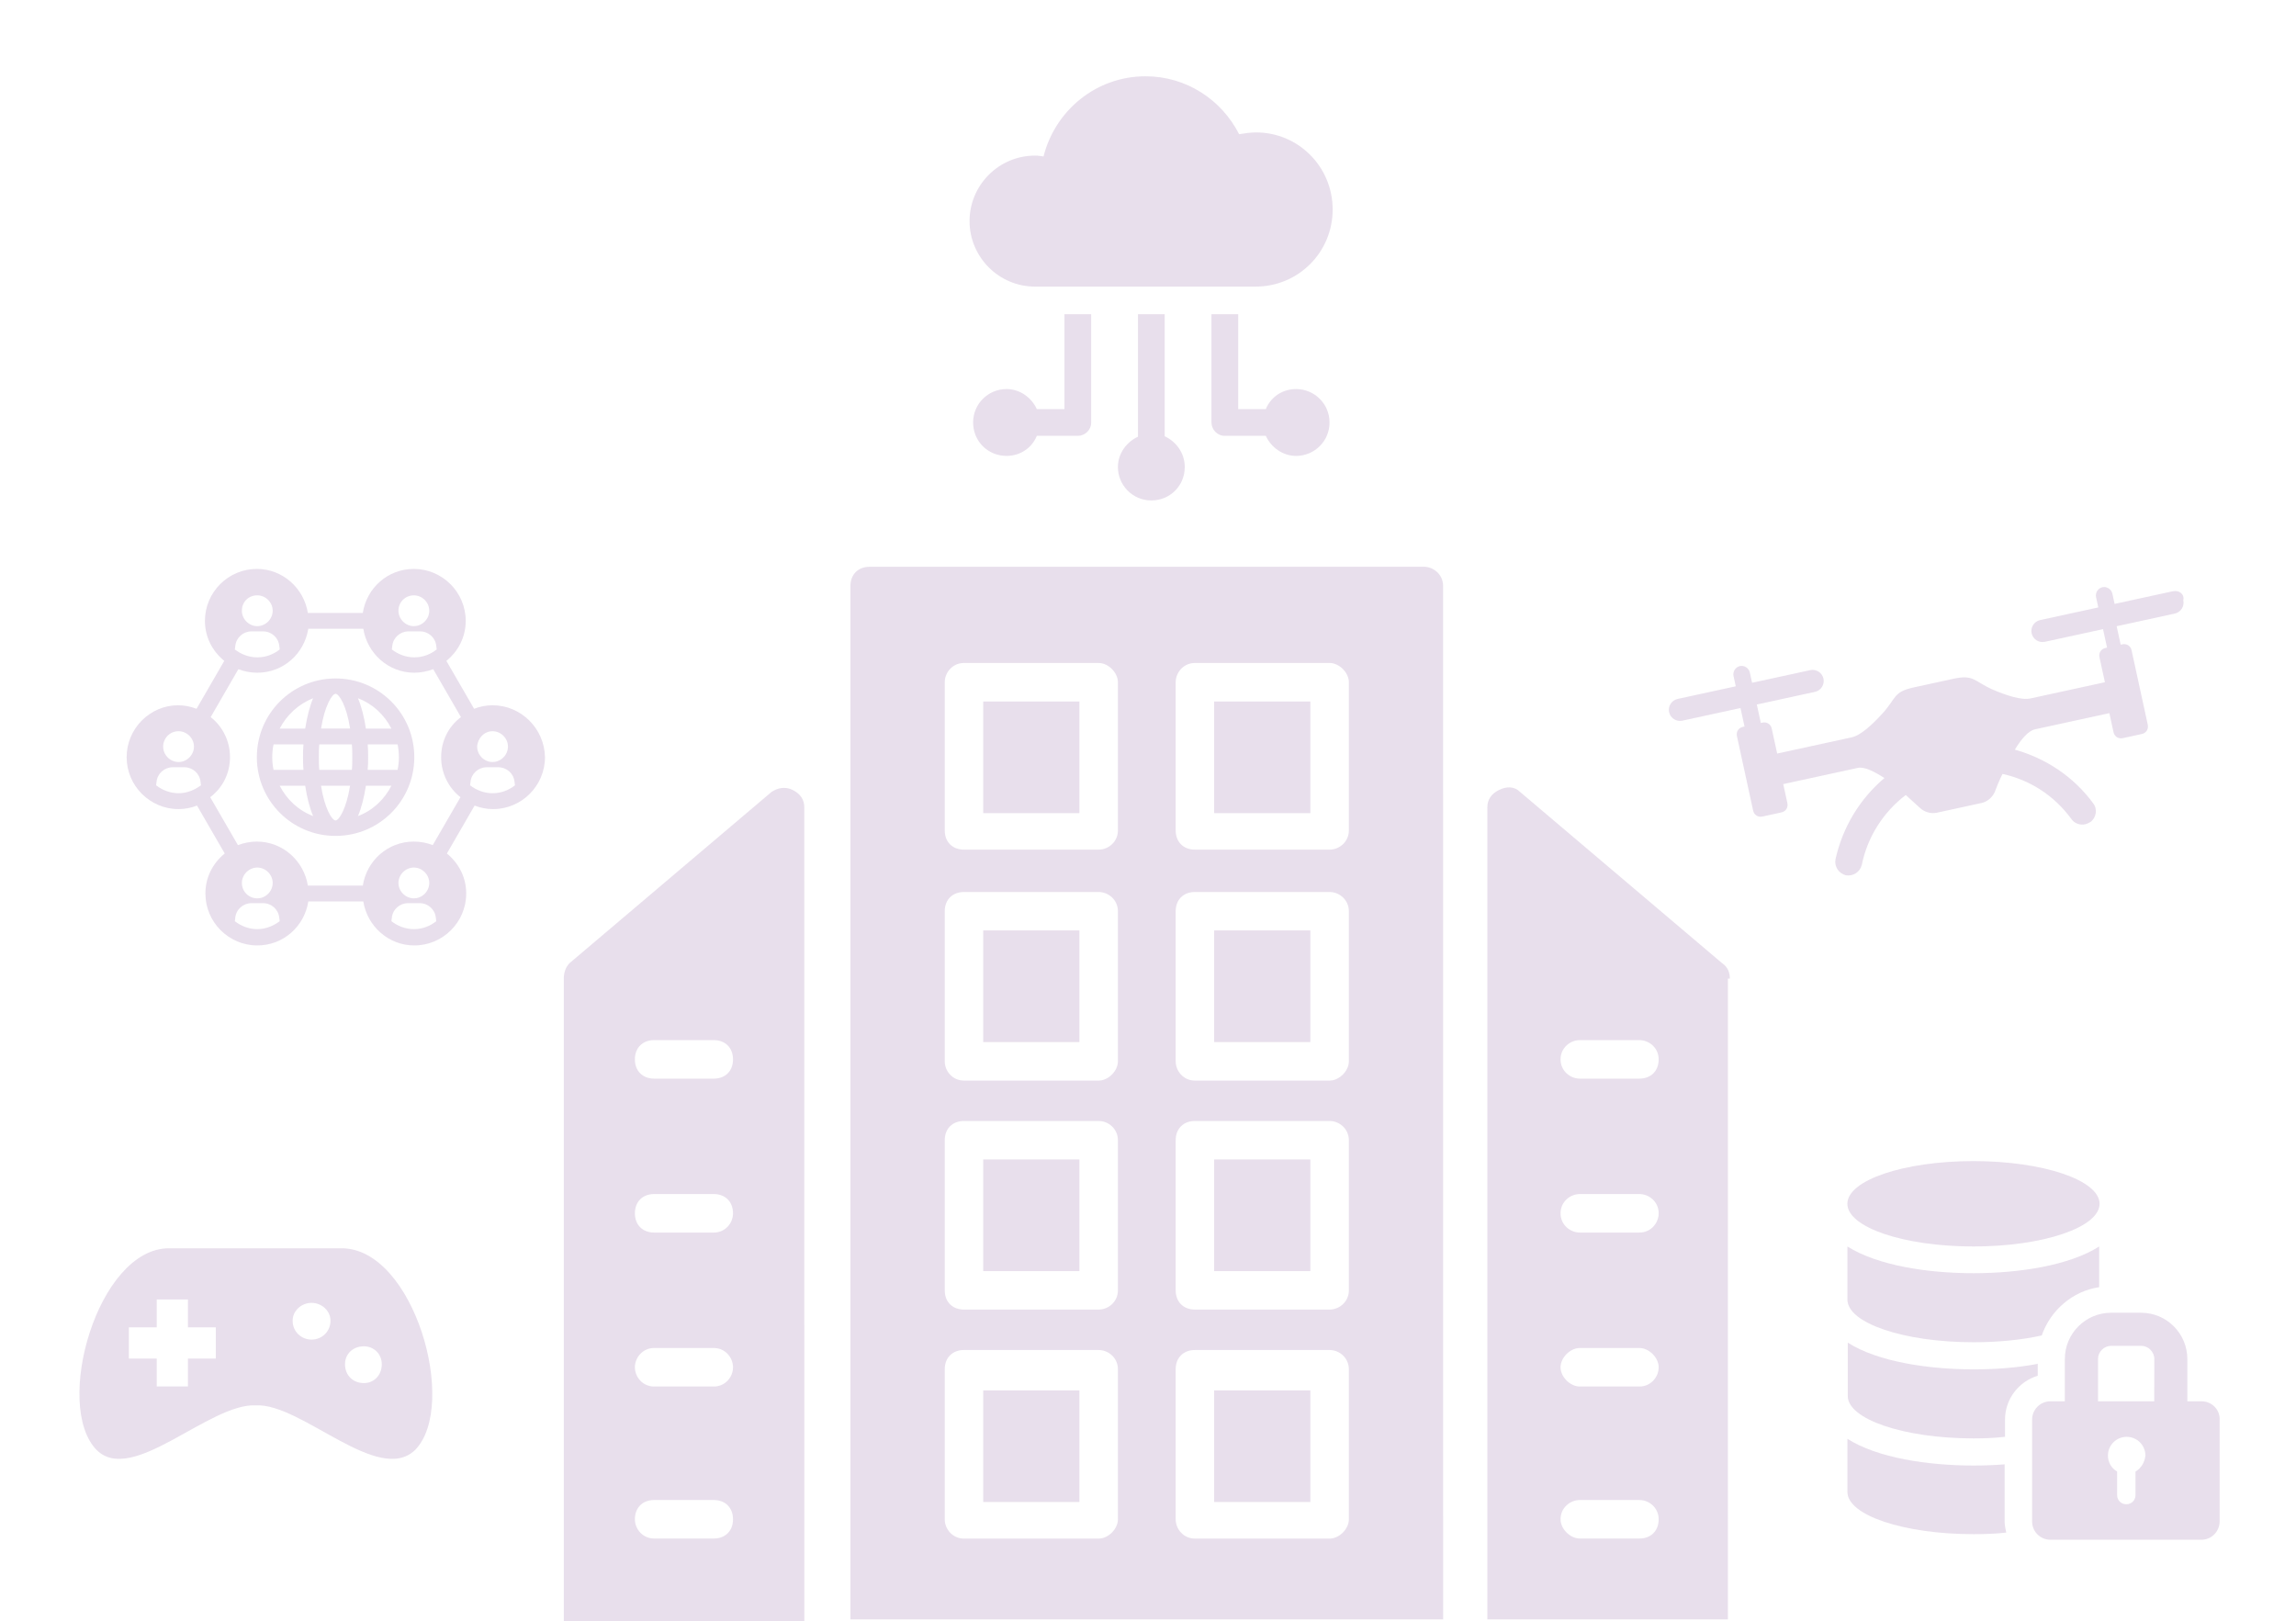
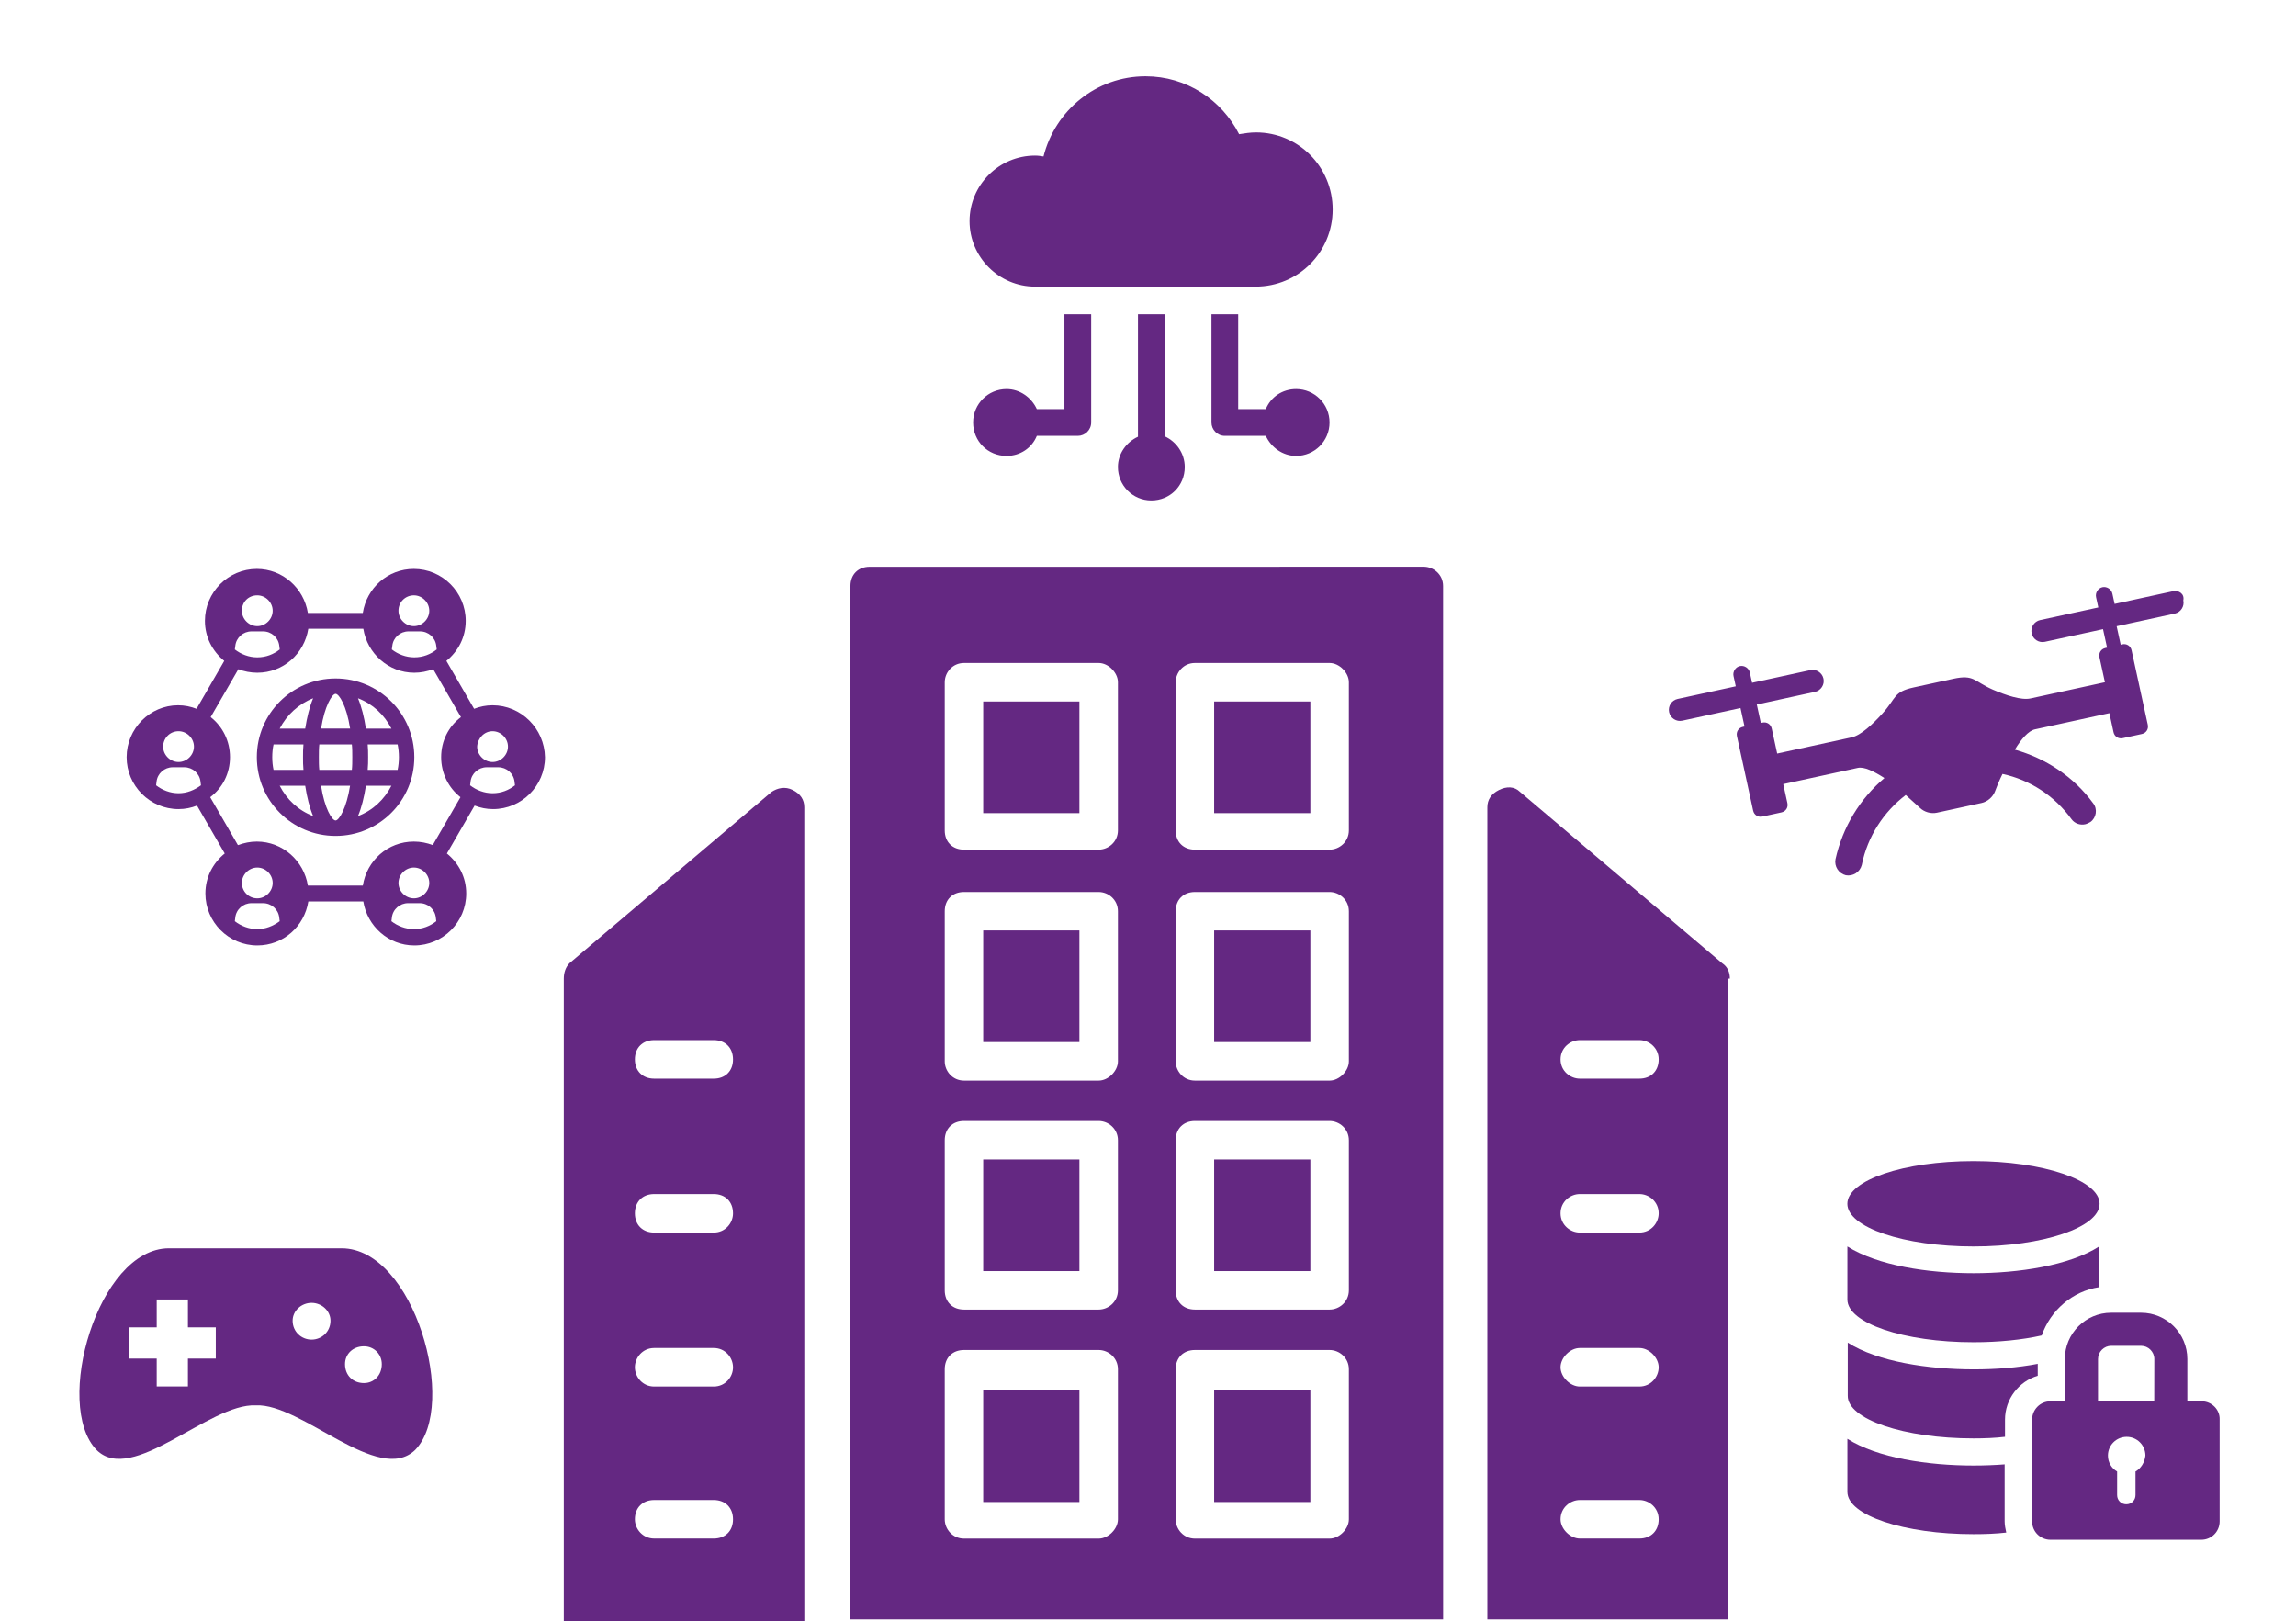
- <svg xmlns="http://www.w3.org/2000/svg" version="1.1" id="Layer_1" x="0px" y="0px" viewBox="0 0 632 446" style="enable-background:new 0 0 632 446;" xml:space="preserve" fill="#642882" fill-opacity="0.15">
+ <svg xmlns="http://www.w3.org/2000/svg" version="1.1" id="Layer_1" x="0px" y="0px" viewBox="0 0 632 446" style="enable-background:new 0 0 632 446;" xml:space="preserve" fill="#642882" fill-opacity="1">
  <style type="text/css">
	.st0{fill-rule:evenodd;clip-rule:evenodd;}
</style>
  <g>
    <path d="M598.08,162.75l-16.01,3.48l-0.62-2.84c-0.26-1.2-1.53-2.02-2.73-1.76c-1.2,0.26-2.02,1.53-1.76,2.73l0.62,2.84   l-16.01,3.48c-1.65,0.36-2.7,2-2.34,3.64c0.36,1.65,2,2.7,3.64,2.34l16.01-3.48l1.11,5.08l-0.45,0.1c-1.2,0.26-1.9,1.36-1.64,2.55   l1.5,6.88l-20.49,4.46c-2.54,0.55-6.77-0.88-10.4-2.44c-5.2-2.31-5.14-4.21-10.83-2.97l-10.92,2.38c-5.69,1.24-4.69,2.9-8.62,7.2   c-2.66,2.93-5.91,5.99-8.45,6.54l-20.5,4.46l-1.5-6.88c-0.26-1.2-1.36-1.9-2.55-1.64l-0.45,0.1l-1.11-5.08l16.01-3.48   c1.65-0.36,2.7-2,2.34-3.64c-0.36-1.65-2-2.7-3.64-2.34l-16.01,3.48l-0.62-2.84c-0.26-1.2-1.53-2.02-2.73-1.76   c-1.2,0.26-2.02,1.53-1.76,2.73l0.62,2.84l-16.01,3.48c-1.65,0.36-2.7,2-2.34,3.64c0.36,1.65,2,2.7,3.64,2.34l16.01-3.48l1.11,5.08   l-0.45,0.1c-1.2,0.26-1.9,1.36-1.64,2.55l4.46,20.5c0.26,1.2,1.36,1.9,2.55,1.64l5.24-1.14c1.2-0.26,1.9-1.36,1.64-2.55l-1.14-5.24   l20.5-4.46c1.79-0.39,4.43,0.92,7.35,2.79c-6.75,5.7-11.48,13.47-13.47,22.36c-0.36,1.96,0.85,3.89,2.84,4.4   c1.96,0.36,3.89-0.85,4.4-2.84c1.58-7.87,6.06-14.64,12.1-19.25c1.56,1.39,2.93,2.66,3.9,3.54c1.19,1.15,3.03,1.69,4.68,1.33   l12.27-2.67c1.65-0.36,3.09-1.62,3.7-3.16c0.49-1.36,1.21-3.08,2.08-4.84c7.57,1.65,14.31,5.98,19.01,12.48   c0.89,1.21,2.4,1.67,3.75,1.38c0.45-0.1,1.01-0.38,1.43-0.62c1.63-1.14,2.04-3.58,0.75-5.18c-5.35-7.3-13.03-12.36-21.54-14.74   c1.72-2.88,3.73-5.2,5.52-5.59l20.5-4.46l1.14,5.24c0.26,1.2,1.36,1.9,2.55,1.64l5.24-1.14c1.2-0.26,1.9-1.36,1.64-2.55l-4.46-20.5   c-0.26-1.2-1.36-1.9-2.55-1.64l-0.45,0.1l-1.11-5.08l16.01-3.48c1.65-0.36,2.7-2,2.34-3.64   C601.36,163.44,599.73,162.39,598.08,162.75L598.08,162.75z" />
  </g>
  <g>
    <g>
      <path d="M551.91,403.07c-2.86,0.22-5.82,0.33-8.68,0.33c-12.52,0-26.47-2.09-34.71-7.36v14.61c0,6.48,15.6,11.64,34.71,11.64    c3.18,0,6.15-0.11,9.01-0.44c-0.22-0.99-0.44-2.09-0.44-3.08v-15.71L551.91,403.07z" />
      <path d="M561.02,375.39c-5.71,1.1-11.86,1.54-17.69,1.54c-12.52,0-26.47-2.09-34.71-7.36v14.61c-0.11,6.48,15.49,11.75,34.6,11.75    c2.96,0,5.93-0.11,8.68-0.44v-4.72c0-5.71,3.84-10.55,9.01-12.08l0-3.3L561.02,375.39z" />
      <path d="M508.52,343.1v14.61c0,6.48,15.49,11.75,34.71,11.75c6.92,0,13.4-0.66,18.78-1.87c2.42-6.92,8.46-12.19,15.81-13.29    l0-11.2c-8.24,5.27-22.19,7.36-34.6,7.36C530.71,350.46,516.87,348.37,508.52,343.1L508.52,343.1z" />
      <path d="M577.93,331.35c0,6.49-15.54,11.75-34.71,11.75c-19.17,0-34.71-5.26-34.71-11.75c0-6.49,15.54-11.75,34.71-11.75    C562.39,319.6,577.93,324.86,577.93,331.35" />
      <path d="M606.05,385.72h-3.96v-11.64c0-7.03-5.71-12.74-12.74-12.74h-8.24c-7.03,0-12.74,5.71-12.74,12.74v11.64h-3.96    c-2.86,0-5.05,2.31-5.05,5.05v28.01c0,2.86,2.31,5.05,5.05,5.05h41.52c2.86,0,5.05-2.31,5.05-5.05l0-28.01    C611.1,388.02,608.8,385.72,606.05,385.72L606.05,385.72z M587.82,405.05v6.48c0,1.43-1.1,2.53-2.53,2.53s-2.53-1.1-2.53-2.53    v-6.48c-1.54-0.88-2.53-2.53-2.53-4.39c0-2.86,2.31-5.16,5.16-5.16c2.86,0,5.16,2.31,5.16,5.16    C590.35,402.52,589.36,404.17,587.82,405.05L587.82,405.05z M592.98,385.72H577.5v-11.64c0-1.98,1.65-3.63,3.63-3.63h8.24    c1.98,0,3.63,1.65,3.63,3.63L592.98,385.72z" />
    </g>
  </g>
  <g>
    <g>
      <path d="M270.64,382.71h26.48v30.73h-26.48V382.71z" />
      <path d="M270.64,319.15h26.48v30.73h-26.48V319.15z" />
      <path d="M334.21,382.71h26.48v30.73h-26.48V382.71z" />
      <path d="M270.64,256.11h26.48v30.73h-26.48V256.11z" />
      <path d="M270.64,193.09h26.48v30.73h-26.48V193.09z" />
      <path d="M334.21,319.15h26.48v30.73h-26.48V319.15z" />
      <path d="M334.21,193.09h26.48v30.73h-26.48V193.09z" />
      <path d="M334.21,256.11h26.48v30.73h-26.48V256.11z" />
      <path d="M397.23,161.3c0-3.18-2.65-5.3-5.3-5.3l-152.54,0.01c-3.18,0-5.3,2.12-5.3,5.3v284.44h163.15L397.23,161.3z     M307.72,418.21c0,2.65-2.65,5.3-5.3,5.3h-37.07c-3.18,0-5.3-2.65-5.3-5.3V376.9c0-3.18,2.12-5.3,5.3-5.3h37.07    c2.65,0,5.3,2.12,5.3,5.3V418.21z M307.72,355.17c0,3.18-2.65,5.3-5.3,5.3h-37.07c-3.18,0-5.3-2.12-5.3-5.3v-41.31    c0-3.18,2.12-5.3,5.3-5.3h37.07c2.65,0,5.3,2.12,5.3,5.3V355.17z M307.72,292.14c0,2.65-2.65,5.3-5.3,5.3h-37.07    c-3.18,0-5.3-2.65-5.3-5.3v-41.31c0-3.18,2.12-5.3,5.3-5.3h37.07c2.65,0,5.3,2.12,5.3,5.3V292.14z M307.72,228.57    c0,3.18-2.65,5.3-5.3,5.3h-37.07c-3.18,0-5.3-2.12-5.3-5.3v-40.78c0-2.65,2.12-5.3,5.3-5.3h37.07c2.65,0,5.3,2.65,5.3,5.3V228.57z     M371.29,418.21c0,2.65-2.65,5.3-5.3,5.3h-37.07c-3.18,0-5.3-2.65-5.3-5.3V376.9c0-3.18,2.12-5.3,5.3-5.3h37.07    c2.65,0,5.3,2.12,5.3,5.3V418.21z M371.29,355.17c0,3.18-2.65,5.3-5.3,5.3h-37.07c-3.18,0-5.3-2.12-5.3-5.3v-41.31    c0-3.18,2.12-5.3,5.3-5.3h37.07c2.65,0,5.3,2.12,5.3,5.3V355.17z M371.29,292.14c0,2.65-2.65,5.3-5.3,5.3h-37.07    c-3.18,0-5.3-2.65-5.3-5.3v-41.31c0-3.18,2.12-5.3,5.3-5.3h37.07c2.65,0,5.3,2.12,5.3,5.3V292.14z M371.29,228.57    c0,3.18-2.65,5.3-5.3,5.3h-37.07c-3.18,0-5.3-2.12-5.3-5.3v-40.78c0-2.65,2.12-5.3,5.3-5.3h37.07c2.65,0,5.3,2.65,5.3,5.3V228.57z    " />
      <path d="M476.16,269.36c0-1.58-0.53-3.18-2.12-4.23l-55.62-47.14c-1.58-1.58-3.71-1.58-5.83-0.53c-2.12,1.07-3.18,2.65-3.18,4.77    v223.52h66.21l0.01-176.38L476.16,269.36z M451.27,423.49h-16.41c-2.65,0-5.3-2.65-5.3-5.3c0-3.18,2.65-5.3,5.3-5.3h16.41    c2.65,0,5.3,2.12,5.3,5.3C456.57,421.37,454.44,423.49,451.27,423.49z M451.27,381.65h-16.41c-2.65,0-5.3-2.65-5.3-5.3    c0-2.65,2.65-5.3,5.3-5.3h16.41c2.65,0,5.3,2.65,5.3,5.3C456.57,379,454.44,381.65,451.27,381.65z M451.27,339.27h-16.41    c-2.65,0-5.3-2.12-5.3-5.3s2.65-5.3,5.3-5.3h16.41c2.65,0,5.3,2.12,5.3,5.3C456.57,336.63,454.44,339.27,451.27,339.27z     M451.27,296.9h-16.41c-2.65,0-5.3-2.12-5.3-5.3s2.65-5.3,5.3-5.3h16.41c2.65,0,5.3,2.12,5.3,5.3S454.44,296.9,451.27,296.9z" />
      <path d="M221.39,222.22c0-2.12-1.07-3.71-3.18-4.77c-2.12-1.07-4.23-0.53-5.83,0.53l-55.61,47.14c-1.07,1.07-1.58,2.65-1.58,4.23    v176.91h66.21L221.39,222.22z M196.49,423.49h-16.43c-3.18,0-5.3-2.65-5.3-5.3c0-3.18,2.12-5.3,5.3-5.3h16.41    c3.18,0,5.3,2.12,5.3,5.3C201.79,421.37,199.66,423.49,196.49,423.49z M196.49,381.65h-16.43c-3.18,0-5.3-2.65-5.3-5.3    c0-2.65,2.12-5.3,5.3-5.3h16.41c3.18,0,5.3,2.65,5.3,5.3C201.79,379,199.66,381.65,196.49,381.65z M196.49,339.27h-16.43    c-3.18,0-5.3-2.12-5.3-5.3s2.12-5.3,5.3-5.3h16.41c3.18,0,5.3,2.12,5.3,5.3C201.79,336.63,199.66,339.27,196.49,339.27z     M196.49,296.9h-16.43c-3.18,0-5.3-2.12-5.3-5.3s2.12-5.3,5.3-5.3h16.41c3.18,0,5.3,2.12,5.3,5.3    C201.79,294.78,199.66,296.9,196.49,296.9z" />
    </g>
  </g>
  <g>
    <g>
      <path d="M92.37,186.75c-11.98,0-21.67,9.68-21.67,21.67c0,11.98,9.68,21.67,21.67,21.67s21.67-9.68,21.67-21.67    S104.35,186.75,92.37,186.75L92.37,186.75z M107.74,200.55h-7.02c-0.48-3.15-1.21-6.05-2.18-8.35    C102.66,193.77,105.81,196.79,107.74,200.55z M109.8,208.41c0,1.21-0.12,2.42-0.36,3.51h-8.23c0.12-1.21,0.12-2.3,0.12-3.51    c0-1.21,0-2.3-0.12-3.51h8.23C109.68,205.99,109.8,207.2,109.8,208.41z M92.37,225.84c-0.97,0-3.03-3.27-4-9.56h7.99    C95.39,222.46,93.34,225.84,92.37,225.84z M87.89,211.92c-0.12-1.09-0.12-2.3-0.12-3.51s0-2.42,0.12-3.51h8.96    c0.12,1.09,0.12,2.3,0.12,3.51s0,2.42-0.12,3.51H87.89z M74.94,208.41c0-1.21,0.12-2.42,0.36-3.51h8.23    c-0.12,1.21-0.12,2.3-0.12,3.51s0,2.3,0.12,3.51H75.3C75.06,210.83,74.94,209.62,74.94,208.41z M92.37,190.98    c0.97,0,3.03,3.27,4,9.56h-7.99C89.34,194.37,91.4,190.98,92.37,190.98z M86.19,192.2c-0.97,2.3-1.69,5.21-2.18,8.35h-7.02    C78.93,196.79,82.2,193.76,86.19,192.2z M76.99,216.28h7.02c0.48,3.15,1.21,6.05,2.18,8.35    C82.08,223.06,78.93,220.04,76.99,216.28z M98.54,224.63c0.97-2.3,1.69-5.21,2.18-8.35h7.02    C105.81,220.04,102.66,223.06,98.54,224.63z" />
      <path d="M135.58,194.13c-1.82,0-3.51,0.36-5.08,0.97l-7.63-13.19c3.27-2.66,5.32-6.53,5.32-11.02c0-7.87-6.42-14.29-14.29-14.29    c-7.14,0-12.95,5.21-14.04,12.11H84.74c-1.09-6.78-6.9-12.11-14.04-12.11c-7.87,0-14.29,6.42-14.29,14.29    c0,4.48,2.06,8.35,5.32,11.02l-7.63,13.19c-1.57-0.61-3.27-0.97-5.08-0.97c-7.74,0-14.16,6.42-14.16,14.29    c0,7.87,6.42,14.29,14.29,14.29c1.82,0,3.51-0.36,5.08-0.97l7.63,13.19c-3.27,2.66-5.32,6.53-5.32,11.02    c0,7.87,6.42,14.29,14.29,14.29c7.14,0,12.95-5.21,14.04-12.11H100c1.09,6.78,6.9,12.11,14.04,12.11    c7.87,0,14.29-6.42,14.29-14.29c0-4.48-2.06-8.35-5.32-11.02l7.63-13.19c1.57,0.61,3.27,0.97,5.08,0.97    c7.87,0,14.29-6.42,14.29-14.29C149.87,200.55,143.45,194.13,135.58,194.13L135.58,194.13z M135.58,201.27    c2.3,0,4.24,1.94,4.24,4.24s-1.94,4.24-4.24,4.24s-4.24-1.94-4.24-4.24C131.47,203.21,133.28,201.27,135.58,201.27z     M113.92,163.87c2.3,0,4.24,1.94,4.24,4.24s-1.94,4.24-4.24,4.24c-2.3,0-4.24-1.94-4.24-4.24    C109.68,165.68,111.61,163.87,113.92,163.87z M107.98,177.79c0.24-2.3,2.18-4,4.48-4h3.15c2.3,0,4.24,1.69,4.48,4l0.12,0.97    c-1.69,1.33-3.75,2.18-6.18,2.18c-2.3,0-4.48-0.85-6.18-2.18L107.98,177.79z M70.82,163.87c2.3,0,4.24,1.94,4.24,4.24    s-1.94,4.24-4.24,4.24c-2.3,0-4.24-1.94-4.24-4.24C66.58,165.68,68.4,163.87,70.82,163.87z M64.77,177.79c0.24-2.3,2.18-4,4.48-4    h3.15c2.3,0,4.24,1.69,4.48,4l0.12,0.97c-1.69,1.33-3.75,2.18-6.18,2.18c-2.3,0-4.48-0.85-6.18-2.18L64.77,177.79z M49.15,201.27    c2.3,0,4.24,1.94,4.24,4.24s-1.94,4.24-4.24,4.24s-4.24-1.94-4.24-4.24C44.92,203.21,46.73,201.27,49.15,201.27z M49.15,218.34    c-2.3,0-4.48-0.85-6.18-2.18l0.12-0.97c0.24-2.3,2.18-4,4.48-4h3.15c2.3,0,4.24,1.69,4.48,4l0.12,0.97    C53.51,217.49,51.45,218.34,49.15,218.34L49.15,218.34z M70.82,255.75c-2.3,0-4.48-0.85-6.18-2.18l0.12-0.97    c0.24-2.3,2.18-4,4.48-4h3.15c2.3,0,4.24,1.69,4.48,4l0.12,0.97C75.18,254.9,73.12,255.75,70.82,255.75L70.82,255.75z     M66.58,243.04c0-2.3,1.94-4.24,4.24-4.24c2.3,0,4.24,1.94,4.24,4.24s-1.94,4.24-4.24,4.24C68.4,247.27,66.58,245.33,66.58,243.04    z M113.92,255.75c-2.3,0-4.48-0.85-6.18-2.18l0.12-0.97c0.24-2.3,2.18-4,4.48-4h3.15c2.3,0,4.24,1.69,4.48,4l0.12,0.97    C118.39,254.9,116.34,255.75,113.92,255.75L113.92,255.75z M109.68,243.04c0-2.3,1.94-4.24,4.24-4.24s4.24,1.94,4.24,4.24    s-1.94,4.24-4.24,4.24C111.61,247.27,109.68,245.33,109.68,243.04z M119.12,232.62c-1.57-0.61-3.39-0.97-5.21-0.97    c-7.14,0-12.95,5.21-14.04,12.11H84.74c-1.09-6.78-6.9-12.11-14.04-12.11c-1.82,0-3.51,0.36-5.21,0.97l-7.63-13.19    c3.4-2.54,5.45-6.54,5.45-11.02c0-4.48-2.06-8.47-5.32-11.02l7.62-13.19c1.57,0.61,3.39,0.97,5.21,0.97    c7.14,0,12.95-5.21,14.04-12.11H100c1.09,6.78,6.9,12.11,14.04,12.11c1.82,0,3.51-0.36,5.21-0.97l7.63,13.19    c-3.4,2.54-5.45,6.54-5.45,11.02c0,4.48,2.06,8.47,5.32,11.02L119.12,232.62z M135.58,218.34c-2.3,0-4.48-0.85-6.18-2.18    l0.12-0.97c0.24-2.3,2.18-4,4.48-4l3.15,0c2.3,0,4.24,1.69,4.48,4l0.12,0.97C140.06,217.49,138,218.34,135.58,218.34    L135.58,218.34z" />
    </g>
  </g>
  <g>
    <g>
      <path d="M284.91,78.89h60.7c11.77,0,21.22-9.44,21.22-21.22c0-11.77-9.44-21.22-21.09-21.22c-1.6,0-3.07,0.24-4.66,0.49    C336.29,27.5,326.6,21,315.32,21c-13.61,0-24.9,9.44-28.08,22.07c-0.74-0.12-1.47-0.24-2.33-0.24c-9.94,0-18.03,8.1-18.03,18.03    C266.88,70.79,274.98,78.89,284.91,78.89L284.91,78.89z" />
      <path d="M293,112.61h-7.6c-1.47-3.19-4.66-5.52-8.34-5.52c-5.03,0-9.2,4.05-9.2,9.2s4.05,9.2,9.2,9.2c3.8,0,6.99-2.21,8.34-5.52    h11.28c1.96,0,3.68-1.6,3.68-3.68v-29.8H293V112.61z" />
      <path d="M320.6,120.09v-33.6h-7.36v33.72c-3.19,1.47-5.52,4.66-5.52,8.34c0,5.03,4.05,9.2,9.2,9.2c5.15,0,9.2-4.05,9.2-9.2    C326.11,124.75,323.79,121.56,320.6,120.09L320.6,120.09z" />
      <path d="M356.77,107.09c-3.8,0-6.99,2.21-8.34,5.52h-7.6V86.49h-7.36v29.8c0,1.96,1.6,3.68,3.68,3.68h11.28    c1.47,3.19,4.66,5.52,8.34,5.52c5.03,0,9.2-4.05,9.2-9.2C365.97,111.14,361.8,107.09,356.77,107.09z" />
    </g>
  </g>
  <g>
    <path class="st0" d="M46.51,343.6h47.53c19.93,0,32.2,43.24,20.24,55.5c-10.12,9.81-31.28-12.88-43.85-12.27   c-12.88-0.61-34.04,22.08-43.85,12.27C14.63,386.83,26.89,343.6,46.51,343.6L46.51,343.6z M43.14,357.7h8.59v7.67h7.67v8.59h-7.67   v7.67h-8.59v-7.67h-7.67v-8.59h7.67V357.7z M85.76,358.62c2.76,0,5.21,2.15,5.21,4.91c0,3.07-2.45,5.21-5.21,5.21   c-2.76,0-5.21-2.15-5.21-5.21C80.55,360.77,83,358.62,85.76,358.62z M100.18,370.58c2.76,0,4.91,2.15,4.91,4.91   c0,3.07-2.15,5.21-4.91,5.21c-3.07,0-5.21-2.15-5.21-5.21C94.96,372.73,97.11,370.58,100.18,370.58z" />
  </g>
</svg>
